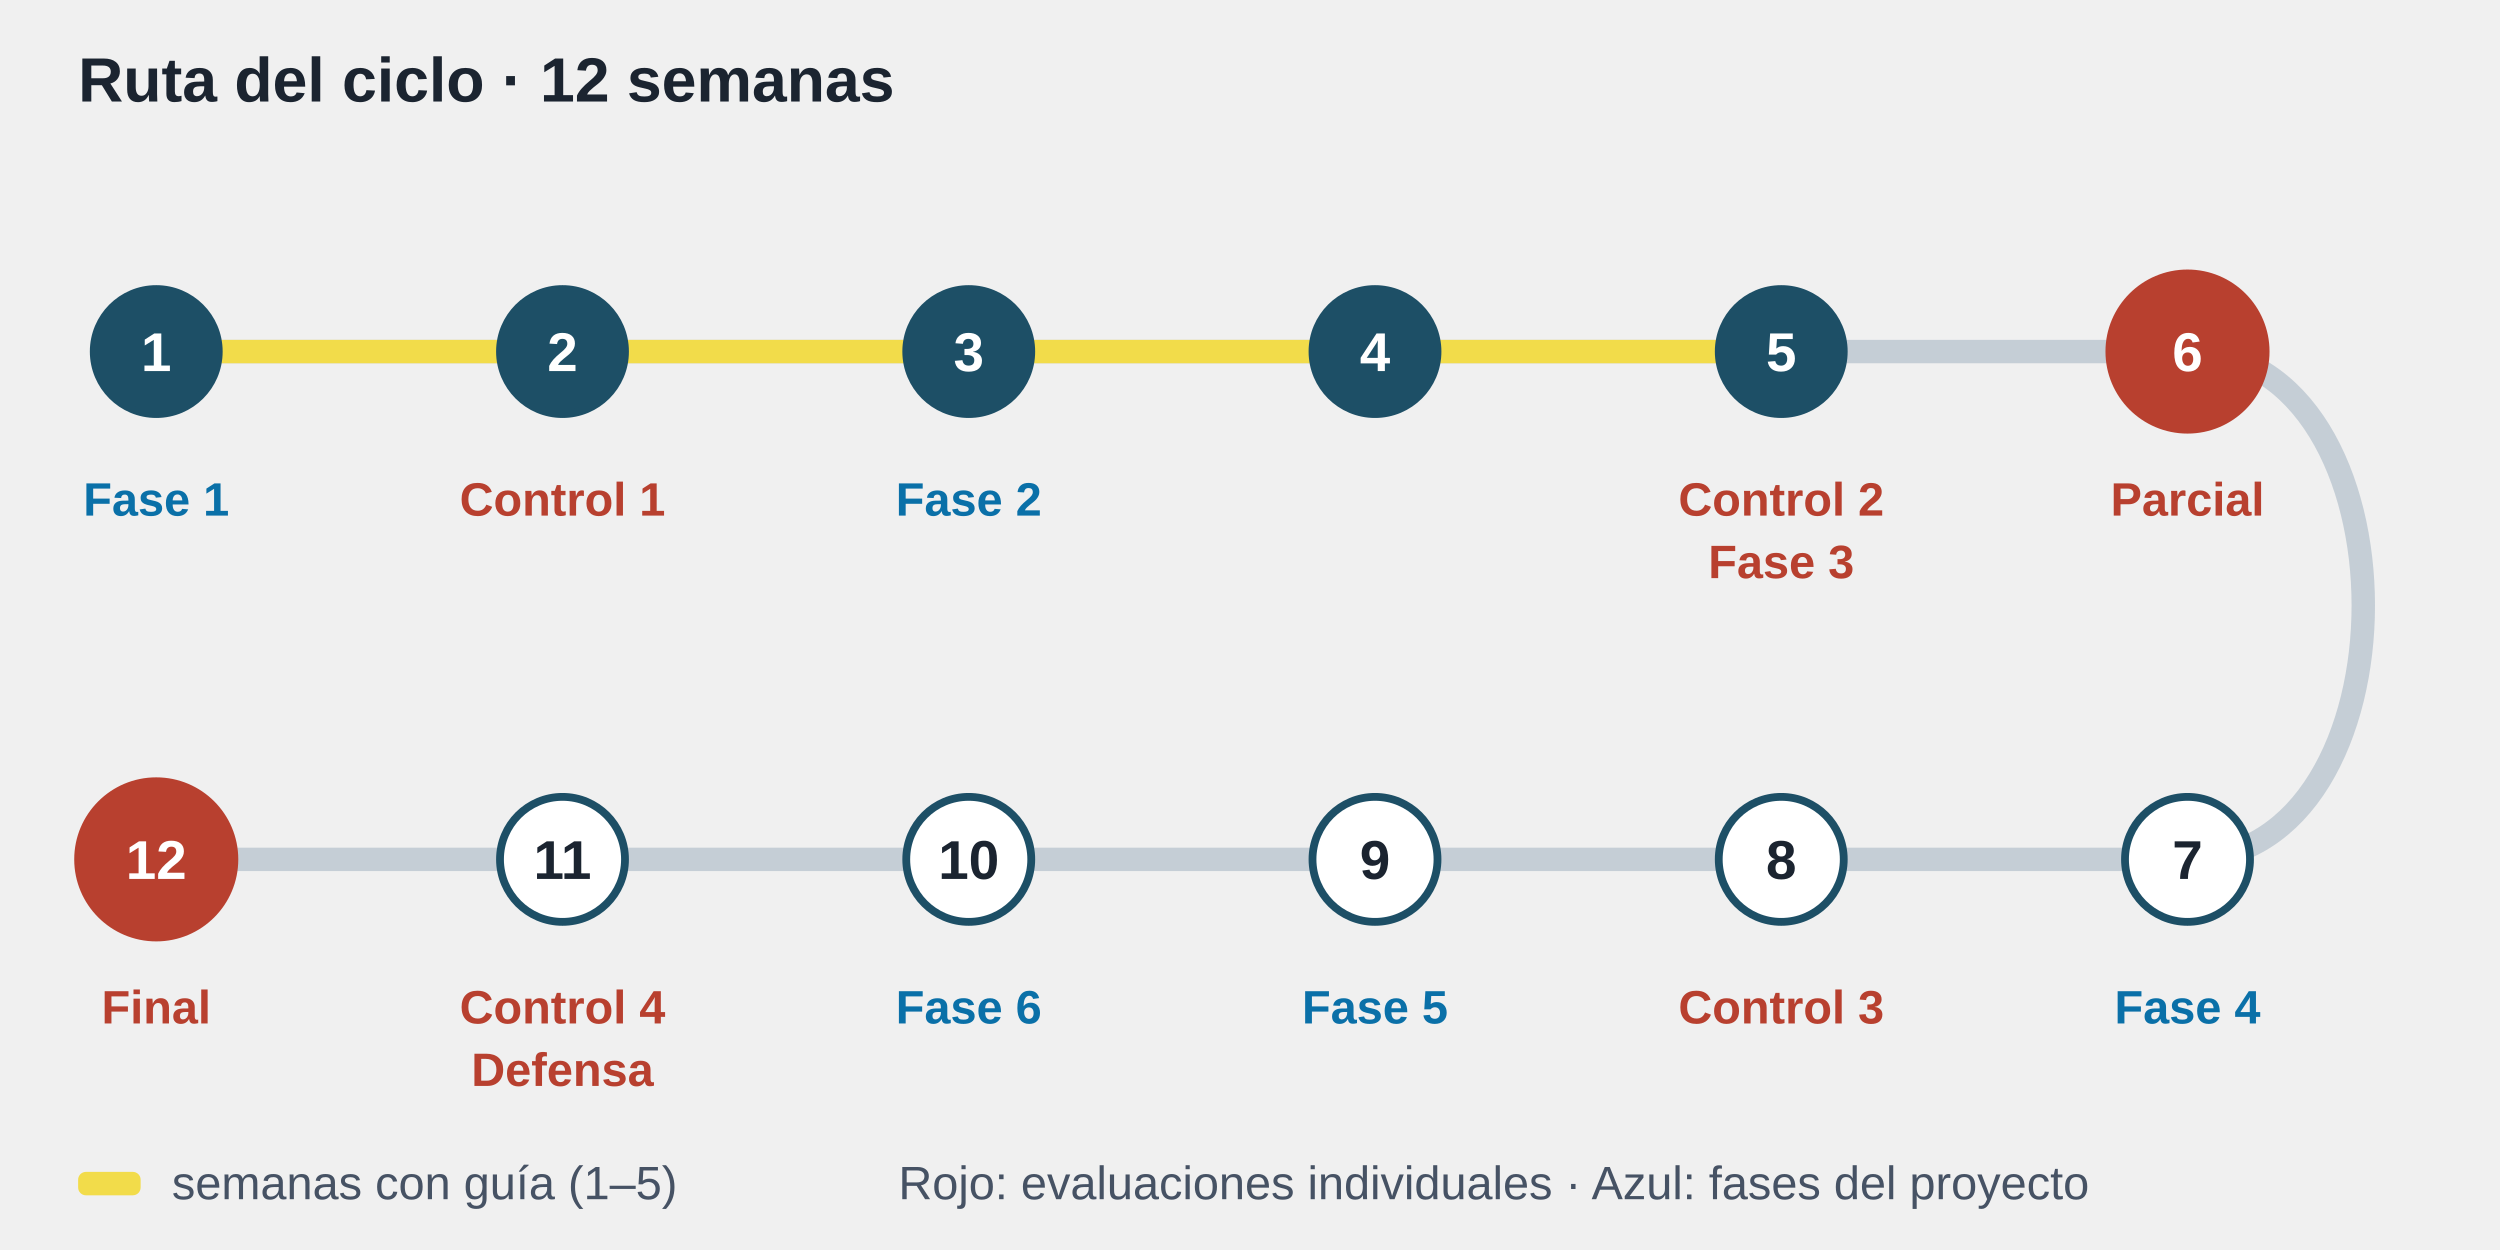
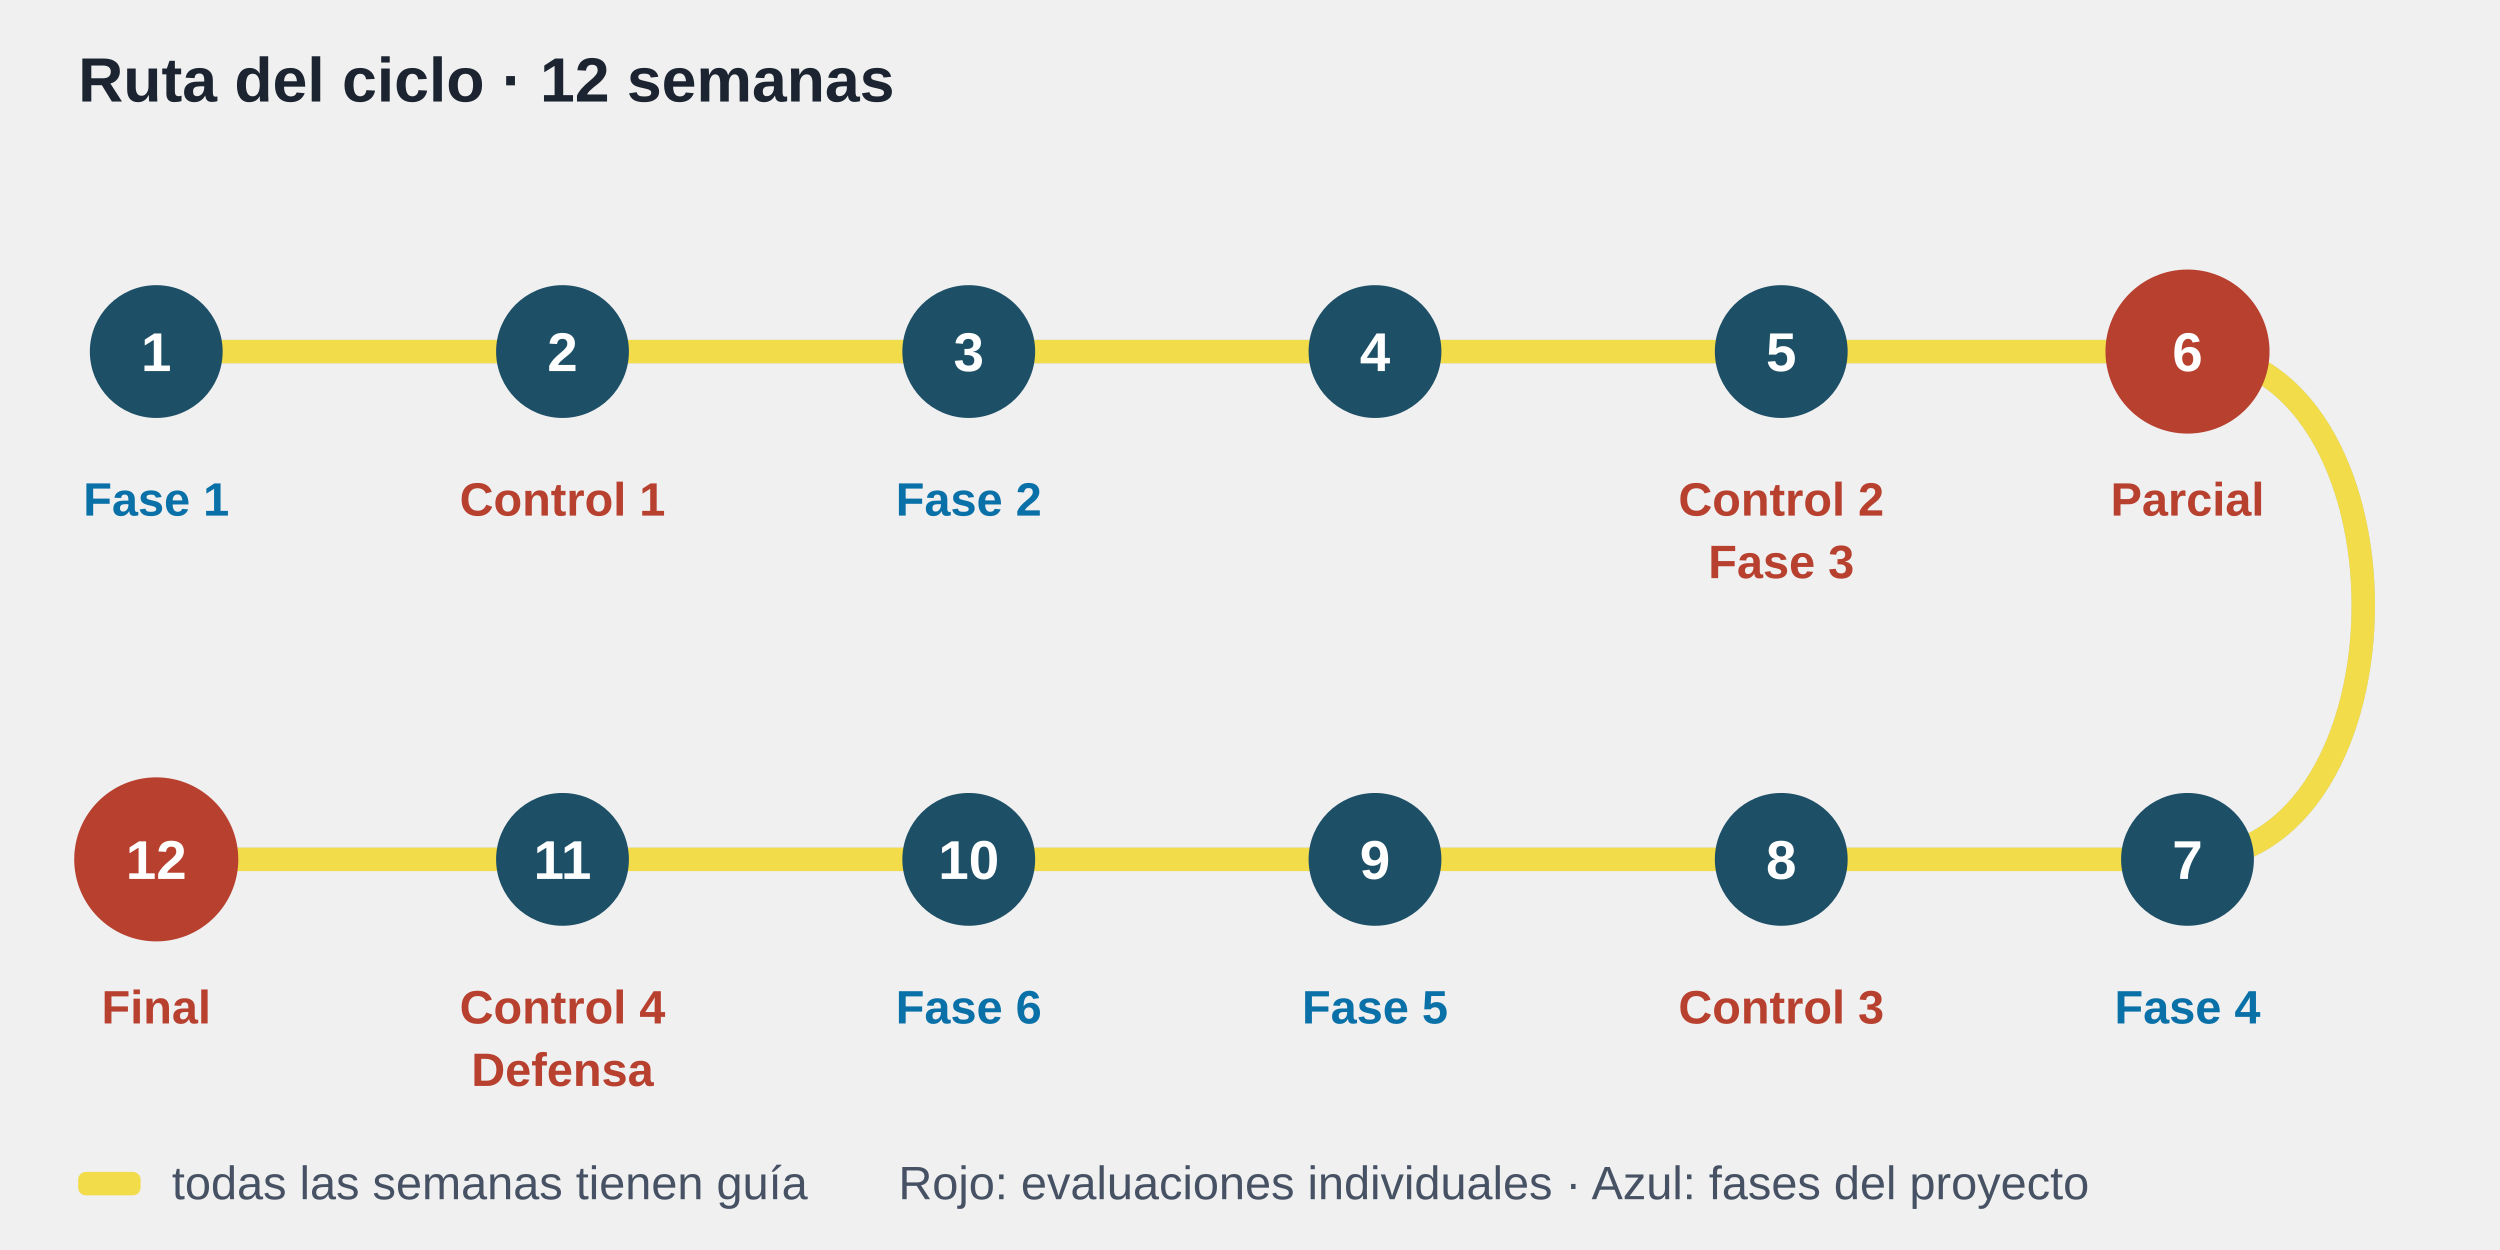
<svg xmlns="http://www.w3.org/2000/svg" viewBox="0 0 640 320" width="640" height="320" role="img" aria-label="Ruta de las 12 semanas del ciclo con controles en las semanas 2, 5, 8 y 11, parcial en la 6, final en la 12 y fases del proyecto en las semanas 1, 3, 5, 7, 9, 10 y 11.">
  <style>
  text { font-family: Archivo, 'Helvetica Neue', Arial, sans-serif; font-size: 14px; fill: #1b2430; }
  .m { font-family: 'JetBrains Mono', Menlo, Consolas, monospace; font-size: 13px; }
  .s { font-size: 12px; fill: #465264; }
  .t { font-size: 16px; font-weight: 700; }
  .b { font-weight: 700; }
  .mu { fill: #6b7380; }
  .w { fill: #fff; }
  .ln { stroke: #465264; stroke-width: 1.6; fill: none; }
  .ln-s { stroke: #c5ced6; stroke-width: 1.2; fill: none; }
</style>
  <defs>
    <marker id="p" viewBox="0 0 10 10" refX="9" refY="5" markerWidth="7" markerHeight="7" orient="auto-start-reverse">
      <path d="M0,0 L10,5 L0,10 z" fill="#465264" />
    </marker>
    <marker id="pb" viewBox="0 0 10 10" refX="9" refY="5" markerWidth="7" markerHeight="7" orient="auto-start-reverse">
      <path d="M0,0 L10,5 L0,10 z" fill="#0a70a8" />
    </marker>
    <marker id="pg" viewBox="0 0 10 10" refX="9" refY="5" markerWidth="7" markerHeight="7" orient="auto-start-reverse">
      <path d="M0,0 L10,5 L0,10 z" fill="#2e7d4f" />
    </marker>
  </defs>
  <text x="20" y="26" text-anchor="start" class="t">Ruta del ciclo · 12 semanas</text>
  <path d="M40 90 H560" stroke="#c5ced6" stroke-width="6" stroke-linecap="round" />
  <path d="M40 220 H560" stroke="#c5ced6" stroke-width="6" stroke-linecap="round" />
  <path d="M560 90 C620 90 620 220 560 220" stroke="#c5ced6" stroke-width="6" fill="none" />
-   <path d="M40 90 H456" stroke="#f2dc4a" stroke-width="6" stroke-linecap="round" />
+   <path d="M40 90 H560 C620 90 620 220 560 220 H40" stroke="#f2dc4a" stroke-width="6" stroke-linecap="round" fill="none" />
  <circle cx="40" cy="90" r="16" fill="#1d4f66" stroke="#1d4f66" stroke-width="2" />
  <text x="40" y="95" text-anchor="middle" class="b w">1</text>
  <text x="40" y="132" text-anchor="middle" class="s b" style="fill:#0a70a8">Fase 1</text>
  <circle cx="144" cy="90" r="16" fill="#1d4f66" stroke="#1d4f66" stroke-width="2" />
  <text x="144" y="95" text-anchor="middle" class="b w">2</text>
  <text x="144" y="132" text-anchor="middle" class="s b" style="fill:#b8402f">Control 1</text>
  <circle cx="248" cy="90" r="16" fill="#1d4f66" stroke="#1d4f66" stroke-width="2" />
  <text x="248" y="95" text-anchor="middle" class="b w">3</text>
  <text x="248" y="132" text-anchor="middle" class="s b" style="fill:#0a70a8">Fase 2</text>
  <circle cx="352" cy="90" r="16" fill="#1d4f66" stroke="#1d4f66" stroke-width="2" />
  <text x="352" y="95" text-anchor="middle" class="b w">4</text>
  <circle cx="456" cy="90" r="16" fill="#1d4f66" stroke="#1d4f66" stroke-width="2" />
  <text x="456" y="95" text-anchor="middle" class="b w">5</text>
  <text x="456" y="132" text-anchor="middle" class="s b" style="fill:#b8402f">Control 2</text>
  <text x="456" y="148" text-anchor="middle" class="s b" style="fill:#b8402f">Fase 3</text>
  <circle cx="560" cy="90" r="20" fill="#b8402f" stroke="#b8402f" stroke-width="2" />
  <text x="560" y="95" text-anchor="middle" class="b w">6</text>
  <text x="560" y="132" text-anchor="middle" class="s b" style="fill:#b8402f">Parcial</text>
-   <circle cx="560" cy="220" r="16" fill="#fff" stroke="#1d4f66" stroke-width="2" />
-   <text x="560" y="225" text-anchor="middle" class="b">7</text>
+   <circle cx="560" cy="220" r="16" fill="#1d4f66" stroke="#1d4f66" stroke-width="2" />
+   <text x="560" y="225" text-anchor="middle" class="b w">7</text>
  <text x="560" y="262" text-anchor="middle" class="s b" style="fill:#0a70a8">Fase 4</text>
-   <circle cx="456" cy="220" r="16" fill="#fff" stroke="#1d4f66" stroke-width="2" />
-   <text x="456" y="225" text-anchor="middle" class="b">8</text>
+   <circle cx="456" cy="220" r="16" fill="#1d4f66" stroke="#1d4f66" stroke-width="2" />
+   <text x="456" y="225" text-anchor="middle" class="b w">8</text>
  <text x="456" y="262" text-anchor="middle" class="s b" style="fill:#b8402f">Control 3</text>
-   <circle cx="352" cy="220" r="16" fill="#fff" stroke="#1d4f66" stroke-width="2" />
-   <text x="352" y="225" text-anchor="middle" class="b">9</text>
+   <circle cx="352" cy="220" r="16" fill="#1d4f66" stroke="#1d4f66" stroke-width="2" />
+   <text x="352" y="225" text-anchor="middle" class="b w">9</text>
  <text x="352" y="262" text-anchor="middle" class="s b" style="fill:#0a70a8">Fase 5</text>
-   <circle cx="248" cy="220" r="16" fill="#fff" stroke="#1d4f66" stroke-width="2" />
-   <text x="248" y="225" text-anchor="middle" class="b">10</text>
+   <circle cx="248" cy="220" r="16" fill="#1d4f66" stroke="#1d4f66" stroke-width="2" />
+   <text x="248" y="225" text-anchor="middle" class="b w">10</text>
  <text x="248" y="262" text-anchor="middle" class="s b" style="fill:#0a70a8">Fase 6</text>
-   <circle cx="144" cy="220" r="16" fill="#fff" stroke="#1d4f66" stroke-width="2" />
-   <text x="144" y="225" text-anchor="middle" class="b">11</text>
+   <circle cx="144" cy="220" r="16" fill="#1d4f66" stroke="#1d4f66" stroke-width="2" />
+   <text x="144" y="225" text-anchor="middle" class="b w">11</text>
  <text x="144" y="262" text-anchor="middle" class="s b" style="fill:#b8402f">Control 4</text>
  <text x="144" y="278" text-anchor="middle" class="s b" style="fill:#b8402f">Defensa</text>
  <circle cx="40" cy="220" r="20" fill="#b8402f" stroke="#b8402f" stroke-width="2" />
  <text x="40" y="225" text-anchor="middle" class="b w">12</text>
  <text x="40" y="262" text-anchor="middle" class="s b" style="fill:#b8402f">Final</text>
  <rect x="20" y="300" width="16" height="6" rx="2" fill="#f2dc4a" stroke="none" stroke-width="1.5" />
-   <text x="44" y="307" text-anchor="start" class="s">semanas con guía (1–5)</text>
+   <text x="44" y="307" text-anchor="start" class="s">todas las semanas tienen guía</text>
  <text x="230" y="307" text-anchor="start" class="s">Rojo: evaluaciones individuales · Azul: fases del proyecto</text>
</svg>
